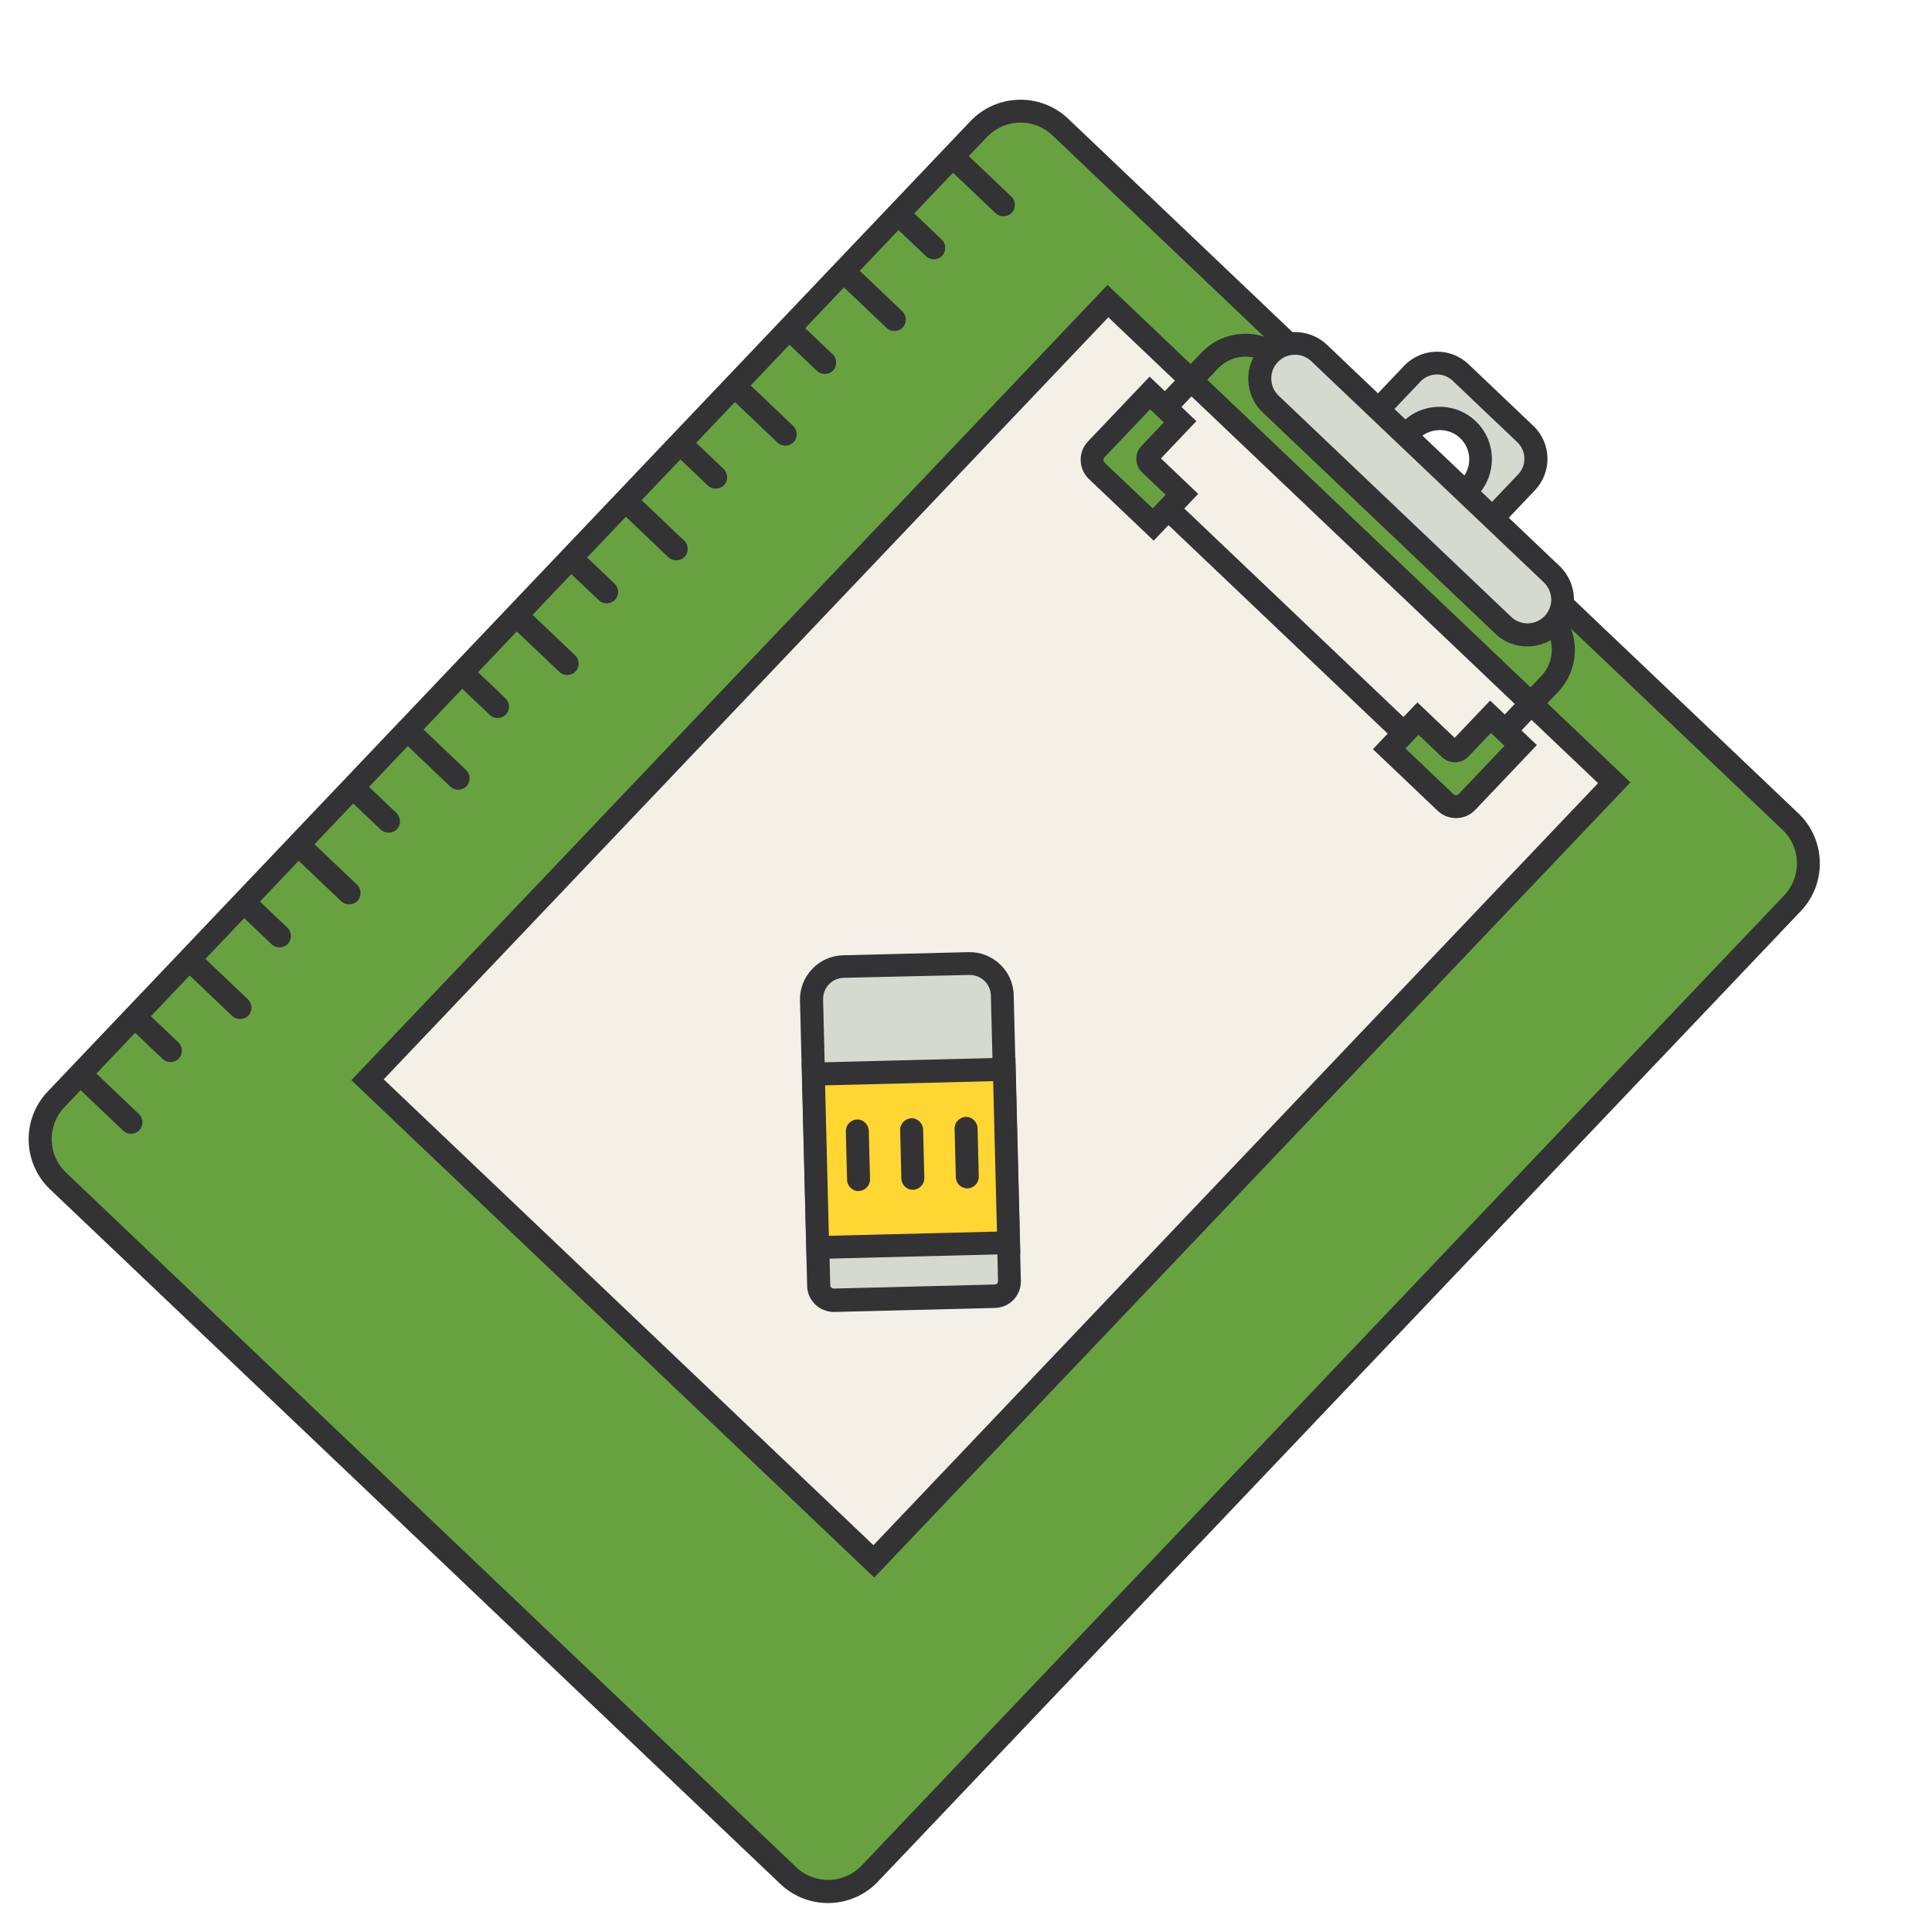
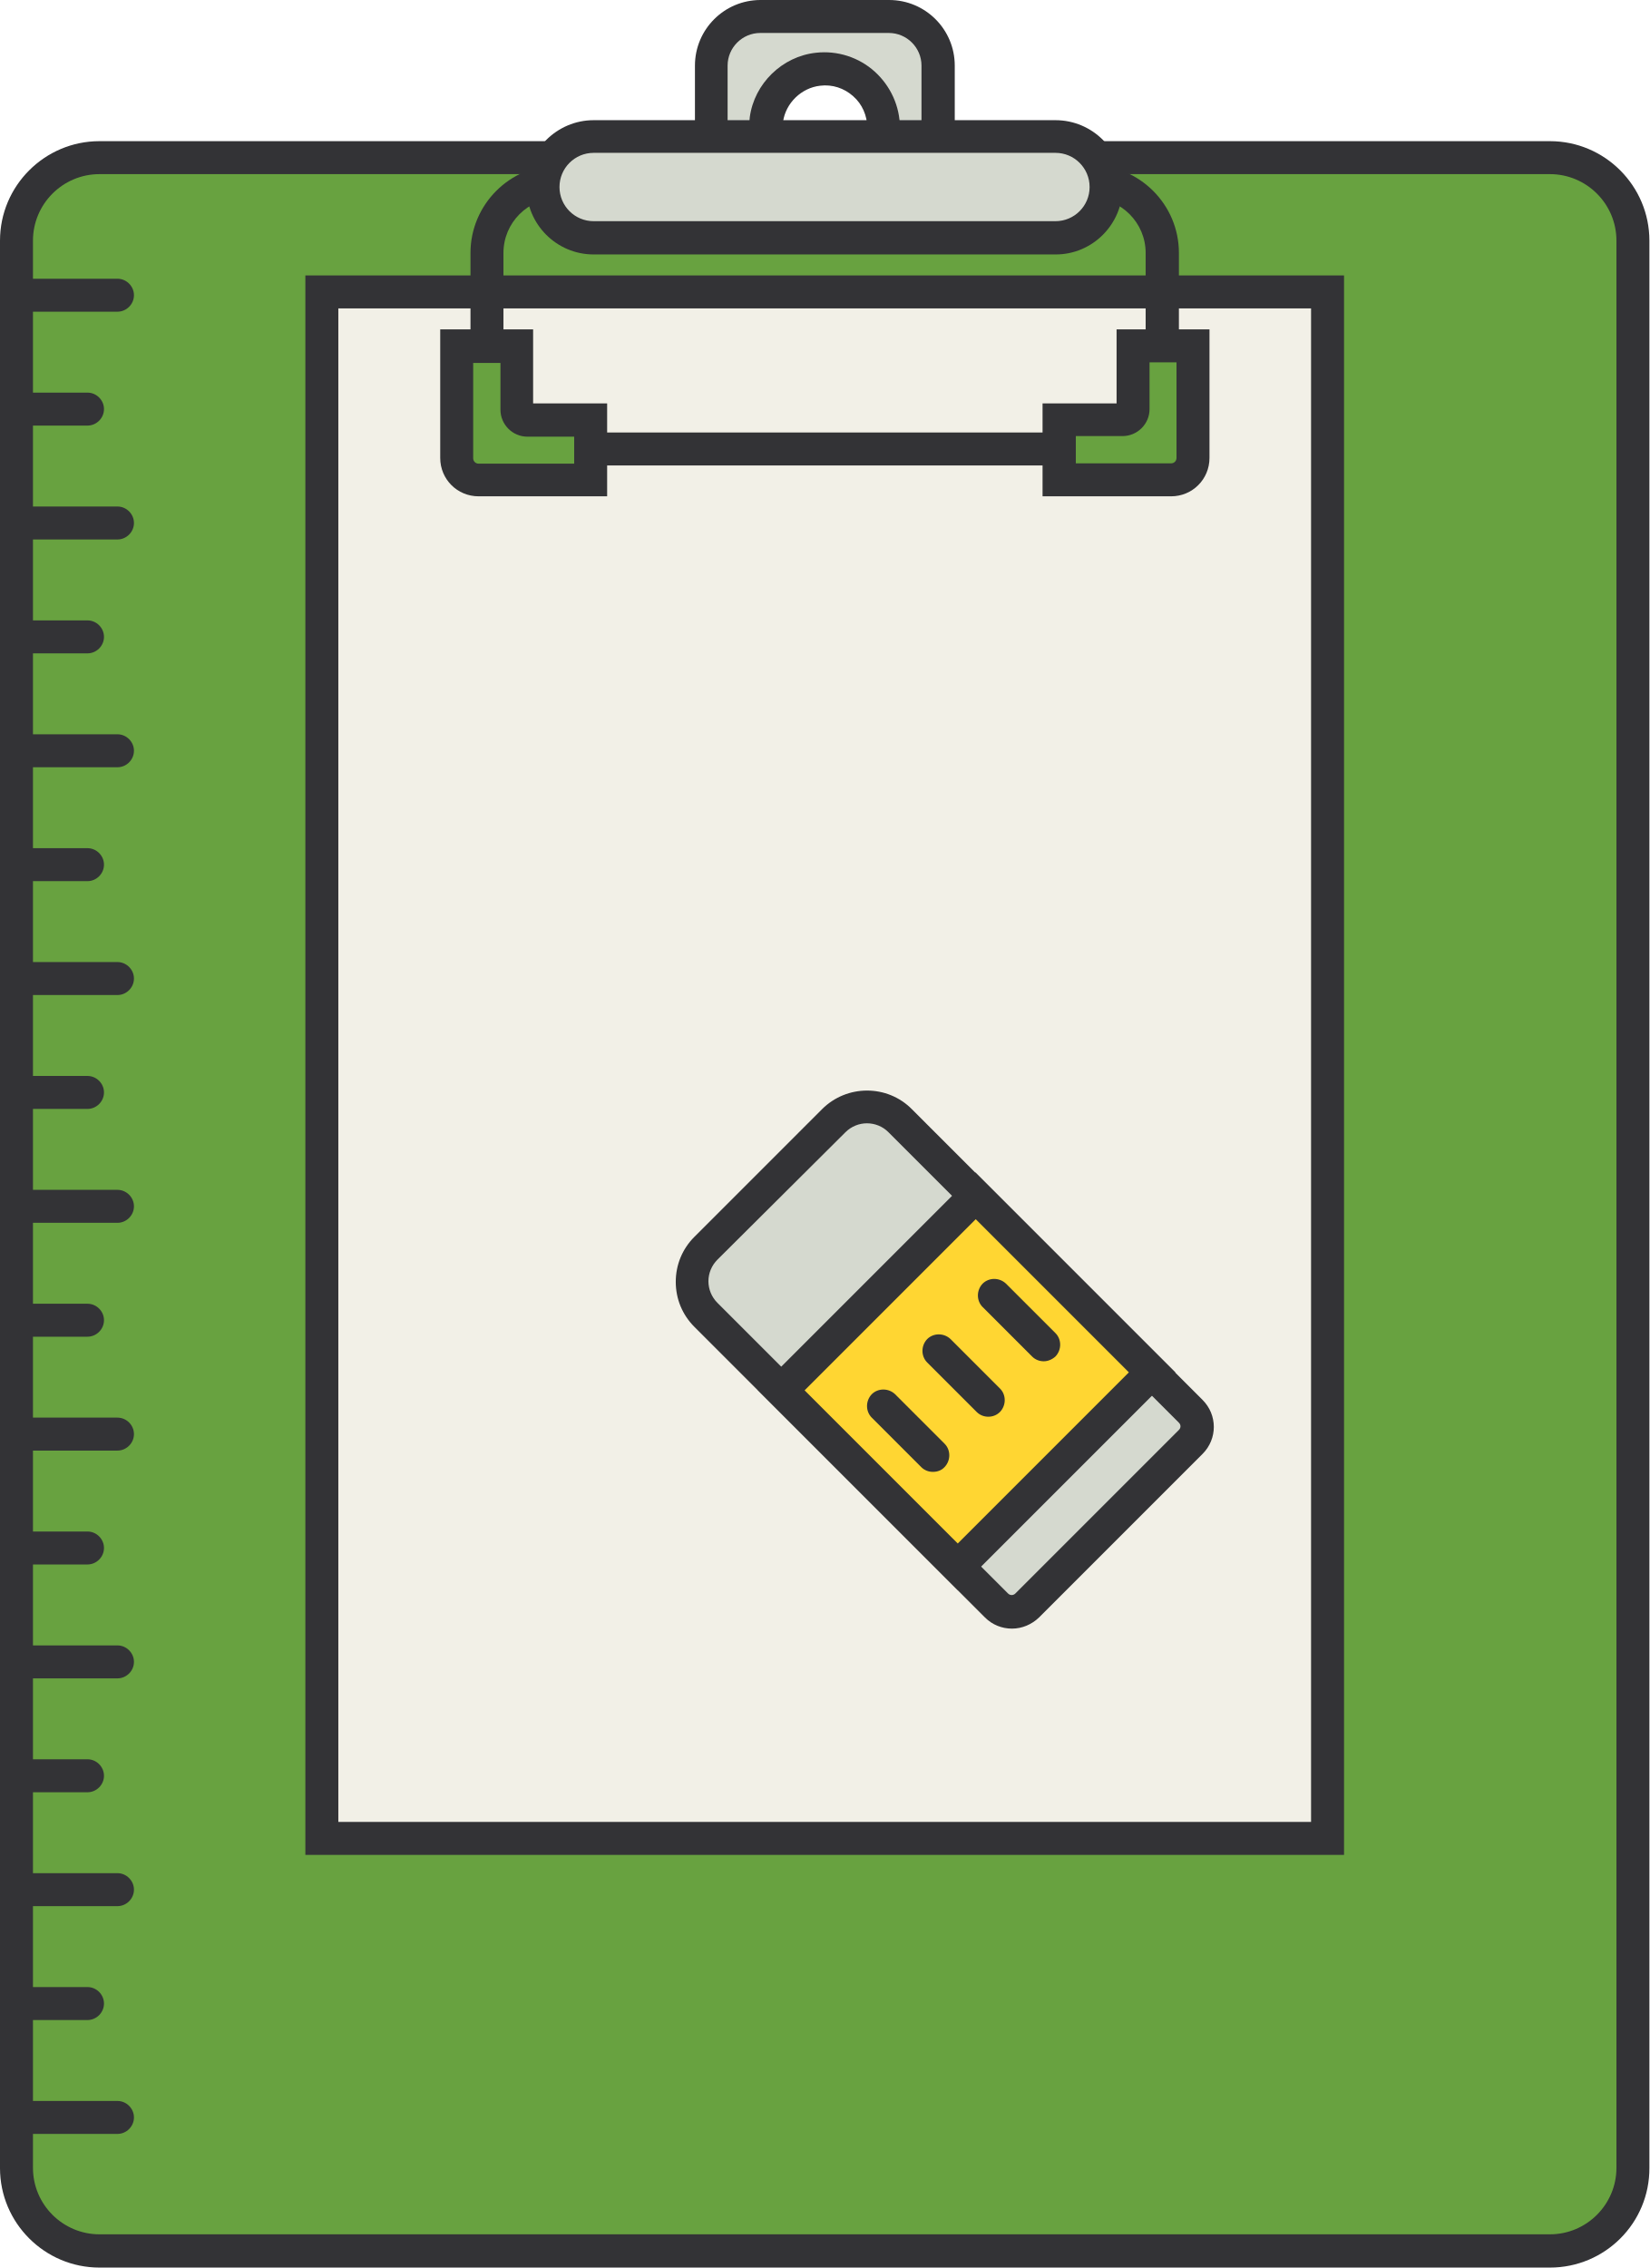
- <svg xmlns="http://www.w3.org/2000/svg" width="1798" height="1812" viewBox="0 0 1798 1812" fill="none">
-   <path d="M1324.75 350.401L1286.25 390.877L1314.42 417.663C1316.74 411.249 1320.74 405.347 1326.7 400.776C1340.25 389.937 1359.86 389.722 1373.66 400.151C1392.11 414.194 1393.88 440.675 1378.27 457.092C1374.5 461.054 1370.01 464.068 1365.37 466.119L1393.53 492.904L1432.03 452.428C1444.28 439.549 1443.63 419.257 1430.89 407.143L1370.18 349.399C1357.3 337.151 1337 337.522 1324.75 350.401Z" fill="#D5D9CF" />
-   <path d="M1393.91 508.091L1346.08 462.596L1361.25 456.275C1364.81 454.804 1367.93 452.654 1370.62 449.823C1376.01 444.162 1378.85 436.354 1378.1 428.637C1377.49 420.778 1373.58 413.554 1367.25 408.877C1357.39 401.388 1343.17 401.607 1333.55 409.17C1329.35 412.453 1326.41 416.671 1324.6 421.414L1319.04 436.888L1271.21 391.393L1317.11 343.132C1333.39 326.007 1360.45 325.329 1377.58 341.615L1438.29 399.359C1455.42 415.645 1456.1 442.706 1439.81 459.831L1393.91 508.091ZM1382.68 467.757L1393.01 477.582L1424.1 444.89C1432.18 436.398 1431.84 422.868 1423.35 414.792L1362.63 357.049C1354.14 348.973 1340.61 349.312 1332.53 357.804L1301.44 390.496L1311.77 400.322C1314.05 397.364 1316.88 394.668 1319.86 392.107C1337.05 378.275 1362.46 377.913 1380.07 391.425C1391.2 399.849 1398.29 412.796 1399.33 426.723C1400.37 440.65 1395.61 454.446 1386.05 464.495C1384.97 465.627 1383.9 466.759 1382.68 467.757Z" fill="#333336" />
-   <path d="M739.378 1759.16L54.39 1107.69C32.736 1087.1 31.878 1052.86 52.471 1031.21L918.085 121.049C938.679 99.395 972.919 98.536 994.572 119.13L1679.56 770.595C1701.21 791.189 1702.07 825.428 1681.48 847.082L816 1757.1C795.413 1779.03 761.032 1779.75 739.378 1759.16Z" fill="#68A240" />
-   <path d="M731.975 1766.94L46.987 1115.48C21.088 1090.85 20.056 1049.7 44.688 1023.8L910.301 113.646C934.933 87.746 976.076 86.714 1001.98 111.346L1686.96 762.811C1712.86 787.443 1713.9 828.586 1689.26 854.485L823.784 1764.5C799.159 1790.68 758.016 1791.71 731.975 1766.94ZM987.169 126.914C969.761 110.358 942.29 111.186 925.869 128.452L60.39 1038.47C43.834 1055.88 44.661 1083.35 61.928 1099.77L746.916 1751.23C764.324 1767.79 791.795 1766.96 808.216 1749.69L1673.7 839.679C1690.25 822.271 1689.42 794.8 1672.16 778.379L987.169 126.914Z" fill="#333336" />
-   <path d="M1039.28 282.407L1514.25 734.126L819.71 1464.4L344.747 1012.68L1039.28 282.407Z" fill="#F2F0E7" />
-   <path d="M820.091 1479.59L329.56 1013.07L1038.9 267.22L1529.43 733.745L820.091 1479.59ZM359.934 1012.3L819.329 1449.22L1499.06 734.506L1039.66 297.594L359.934 1012.3Z" fill="#333336" />
-   <path d="M1366.12 749.308L1031.55 431.113L1126.98 330.771C1148.65 307.985 1184.96 306.936 1207.88 328.741L1459.52 568.06C1482.3 589.731 1483.35 626.038 1461.55 648.966L1366.12 749.308ZM1061.92 430.351L1365.21 718.799L1445.84 634.025C1459.43 619.731 1458.87 597.088 1444.57 583.494L1193.08 344.309C1178.78 330.715 1156.14 331.283 1142.55 345.577L1061.92 430.351Z" fill="#333336" />
-   <path d="M1398.03 672.386L1369.63 702.248C1366.94 705.079 1362.66 705.048 1359.97 702.491L1330.11 674.09L1303.19 702.395L1356.12 752.736C1361.78 758.12 1370.89 757.891 1376.27 752.23L1426.62 699.299L1398.17 672.245L1398.03 672.386Z" fill="#68A240" />
-   <path d="M1348.57 760.385L1287.86 702.642L1329.58 658.769L1364.54 692.015L1397.79 657.058L1441.66 698.784L1383.92 759.499C1374.36 769.547 1358.62 769.942 1348.57 760.385ZM1318.23 701.88L1363.38 744.817C1364.79 746.163 1367 746.108 1368.35 744.693L1411.29 699.546L1398.55 687.432L1377.55 709.51C1370.82 716.586 1359.63 716.729 1352.7 710.133L1330.62 689.136L1318.37 702.014L1318.23 701.88Z" fill="#333336" />
-   <path d="M1106.91 395.514L1078.51 425.376C1075.82 428.206 1076.07 432.483 1078.76 435.04L1108.62 463.441L1081.7 491.746L1028.77 441.406C1023.11 436.022 1022.88 426.91 1028.26 421.249L1078.6 368.318L1107.05 395.372L1106.91 395.514Z" fill="#68A240" />
-   <path d="M1082.22 507.068L1021.51 449.324C1011.46 439.768 1011.06 424.029 1020.62 413.98L1078.36 353.265L1122.24 394.991L1088.99 429.948L1123.95 463.195L1082.22 507.068ZM1078.99 383.781L1036.05 428.928C1034.71 430.343 1034.76 432.552 1036.18 433.898L1081.32 476.835L1093.44 464.098L1071.36 443.1C1064.28 436.37 1064.14 425.184 1070.74 418.249L1091.73 396.171L1078.85 383.922L1078.99 383.781Z" fill="#333336" />
-   <path d="M1410.11 586.568L1191.88 379.015C1178.57 366.362 1178.19 345.511 1190.71 332.349C1203.36 319.046 1224.21 318.661 1237.37 331.179L1455.46 538.598C1468.77 551.25 1469.15 572.101 1456.63 585.263C1444.26 598.56 1423.27 599.086 1410.11 586.568Z" fill="#D5D9CF" />
-   <path d="M1402.71 594.352L1184.47 386.799C1166.92 370.108 1166.37 342.354 1182.92 324.946C1199.48 307.539 1227.37 306.839 1244.77 323.395L1462.87 530.814C1480.42 547.504 1480.97 575.258 1464.42 592.666C1447.86 610.074 1420.12 610.908 1402.71 594.352ZM1230.1 338.821C1221.19 330.342 1207.1 330.695 1198.62 339.611C1190.14 348.527 1190.5 362.61 1199.41 371.089L1417.51 578.508C1426.42 586.988 1440.51 586.635 1448.98 577.719C1457.46 568.803 1457.11 554.72 1448.2 546.24L1230.1 338.821ZM933.879 199.951L888.874 157.148C884.628 153.11 884.455 146.207 888.493 141.961C892.531 137.715 899.434 137.542 903.68 141.58L948.685 184.383C952.931 188.421 953.104 195.324 949.066 199.57C945.028 203.816 938.125 203.989 933.879 199.951ZM868.578 240.271L837.726 210.928C833.48 206.89 833.307 199.987 837.345 195.741C841.383 191.495 848.286 191.322 852.532 195.36L883.384 224.703C887.63 228.741 887.803 235.644 883.765 239.89C879.727 244.136 872.824 244.309 868.578 240.271ZM831.583 307.511L786.578 264.708C782.332 260.67 782.159 253.767 786.197 249.521C790.235 245.275 797.138 245.102 801.384 249.14L846.389 291.943C850.635 295.981 850.808 302.884 846.77 307.13C842.732 311.376 835.829 311.549 831.583 307.511ZM766.282 347.831L735.43 318.488C731.184 314.45 731.011 307.547 735.049 303.301C739.087 299.055 745.99 298.882 750.236 302.92L781.088 332.263C785.334 336.301 785.507 343.204 781.469 347.45C777.431 351.696 770.528 351.869 766.282 347.831ZM729.287 415.071L684.281 372.268C680.036 368.23 679.862 361.327 683.9 357.081C687.939 352.836 694.842 352.662 699.087 356.7L744.093 399.503C748.339 403.541 748.512 410.444 744.474 414.69C740.436 418.936 733.533 419.109 729.287 415.071ZM663.986 455.391L633.133 426.048C628.888 422.01 628.714 415.107 632.752 410.861C636.79 406.616 643.694 406.442 647.939 410.48L678.792 439.823C683.038 443.861 683.211 450.765 679.173 455.01C675.135 459.256 668.232 459.429 663.986 455.391ZM626.991 522.631L581.985 479.829C577.74 475.791 577.566 468.887 581.604 464.642C585.642 460.396 592.546 460.223 596.791 464.261L641.797 507.063C646.043 511.101 646.216 518.005 642.178 522.25C638.14 526.496 631.237 526.669 626.991 522.631ZM561.69 562.951L530.837 533.609C526.591 529.571 526.418 522.667 530.456 518.422C534.494 514.176 541.397 514.003 545.643 518.041L576.496 547.384C580.742 551.422 580.915 558.325 576.877 562.571C572.839 566.816 565.936 566.989 561.69 562.951ZM524.695 630.192L479.689 587.389C475.443 583.351 475.27 576.448 479.308 572.202C483.346 567.956 490.249 567.783 494.495 571.821L539.501 614.624C543.746 618.662 543.92 625.565 539.882 629.811C535.844 634.056 528.94 634.23 524.695 630.192ZM459.394 670.512L428.541 641.169C424.295 637.131 424.122 630.228 428.16 625.982C432.198 621.736 439.101 621.563 443.347 625.601L474.2 654.944C478.446 658.982 478.619 665.885 474.581 670.131C470.543 674.376 463.64 674.55 459.394 670.512ZM422.398 737.752L377.393 694.949C373.147 690.911 372.974 684.008 377.012 679.762C381.05 675.516 387.953 675.343 392.199 679.381L437.204 722.184C441.45 726.222 441.623 733.125 437.585 737.371C433.547 741.617 426.644 741.79 422.398 737.752ZM357.098 778.072L326.245 748.729C321.999 744.691 321.826 737.788 325.864 733.542C329.902 729.296 336.805 729.123 341.051 733.161L371.904 762.504C376.15 766.542 376.323 773.445 372.285 777.691C368.247 781.937 361.344 782.11 357.098 778.072Z" fill="#333336" />
-   <path d="M320.103 845.312L275.097 802.509C270.851 798.471 270.678 791.568 274.716 787.322C278.754 783.076 285.657 782.903 289.903 786.941L334.909 829.744C339.155 833.782 339.328 840.685 335.29 844.931C331.252 849.177 324.348 849.35 320.103 845.312Z" fill="#333336" />
-   <path d="M254.802 885.632L223.949 856.289C219.703 852.251 219.53 845.348 223.568 841.102C227.606 836.856 234.509 836.683 238.755 840.721L269.608 870.064C273.853 874.102 274.027 881.005 269.989 885.251C265.951 889.497 259.047 889.67 254.802 885.632Z" fill="#333336" />
-   <path d="M217.806 952.872L172.801 910.069C168.555 906.031 168.382 899.128 172.42 894.882C176.458 890.637 183.361 890.463 187.607 894.501L232.612 937.304C236.858 941.342 237.031 948.245 232.993 952.491C228.955 956.737 222.052 956.91 217.806 952.872Z" fill="#333336" />
-   <path d="M152.506 993.192L121.653 963.849C117.407 959.811 117.234 952.908 121.272 948.662C125.31 944.417 132.213 944.243 136.459 948.281L167.312 977.624C171.558 981.662 171.731 988.565 167.693 992.811C163.655 997.057 156.751 997.23 152.506 993.192Z" fill="#333336" />
-   <path d="M115.51 1060.43L70.505 1017.63C66.259 1013.59 66.086 1006.69 70.124 1002.44C74.162 998.197 81.065 998.023 85.311 1002.06L130.316 1044.86C134.562 1048.9 134.735 1055.81 130.697 1060.05C126.659 1064.3 119.756 1064.47 115.51 1060.43Z" fill="#333336" />
-   <path d="M933.25 1215.79L782.485 1219.57C774.753 1219.76 768.243 1213.57 768.049 1205.84L761.331 937.995C760.908 921.151 774.368 906.999 791.347 906.435L908.976 903.484C925.82 903.061 939.973 916.521 940.537 933.5L947.255 1201.34C947.315 1209.22 941.123 1215.73 933.25 1215.79Z" fill="#D5D9CF" />
-   <path d="M764.903 1223.6C760.091 1219.02 757.312 1212.88 757.146 1206.25L750.427 938.407C750.15 927.361 754.17 916.899 761.843 908.832C769.515 900.765 779.762 896.226 790.807 895.949L908.437 892.998C931.356 892.423 950.462 910.594 950.895 933.378L957.614 1201.22C957.96 1215.03 947.192 1226.35 933.386 1226.7L782.621 1230.48C776.128 1230.5 769.715 1228.18 764.903 1223.6ZM923.34 919.84C919.66 916.34 914.635 914.256 909.112 914.394L791.475 917.069C786.229 917.2 781.172 919.399 777.538 923.221C773.904 927.042 771.961 932.202 772.093 937.449L778.811 1205.29C778.839 1206.4 779.412 1207.21 779.837 1207.61C780.261 1208.02 781.103 1208.55 782.208 1208.52L932.973 1204.74C934.906 1204.69 936.252 1203.28 936.204 1201.34L929.485 933.501C929.353 928.254 927.02 923.339 923.34 919.84Z" fill="#333336" />
-   <path d="M762.905 1007.51L941.948 1003.02L946.028 1165.66L766.984 1170.15L762.905 1007.51Z" fill="#FFD632" />
-   <path d="M756.65 1180.98L752.03 996.804L952.498 991.775L957.118 1175.95L756.65 1180.98ZM773.974 1017.94L777.513 1159.04L935.181 1155.09L931.642 1013.99L773.974 1017.94Z" fill="#333336" />
-   <path d="M804.338 1060.84L805.339 1106.26Z" fill="#68A240" />
-   <path d="M797.936 1114.05C795.954 1112.16 794.646 1109.57 794.57 1106.53L793.427 1060.97C793.281 1055.17 797.992 1050.22 803.926 1049.93C809.724 1049.79 814.678 1054.5 814.965 1060.43L816.108 1105.99C816.253 1111.79 811.542 1116.75 805.609 1117.03C802.713 1117.24 800.059 1116.07 797.936 1114.05Z" fill="#333336" />
-   <path d="M855.145 1059.56L856.288 1105.12Z" fill="#68A240" />
-   <path d="M848.885 1112.91C846.903 1111.02 845.595 1108.43 845.519 1105.39L844.376 1059.83C844.231 1054.03 848.942 1049.08 854.875 1048.79C860.674 1048.65 865.627 1053.36 865.914 1059.29L867.057 1104.85C867.202 1110.65 862.491 1115.61 856.558 1115.89C853.521 1115.97 850.866 1114.79 848.885 1112.91Z" fill="#333336" />
-   <path d="M906.228 1058.28L907.371 1103.84Z" fill="#68A240" />
-   <path d="M899.968 1111.63C897.986 1109.74 896.678 1107.15 896.602 1104.11L895.459 1058.55C895.314 1052.75 900.025 1047.8 905.958 1047.51C911.757 1047.37 916.71 1052.08 916.997 1058.01L918.14 1103.57C918.285 1109.37 913.574 1114.32 907.641 1114.61C904.738 1114.55 901.949 1113.51 899.968 1111.63Z" fill="#333336" />
+ <svg xmlns="http://www.w3.org/2000/svg" width="1075" height="1478" viewBox="0 0 1075 1478" fill="none">
+   <path d="M463.477 42.773V98.633H502.344C499.609 92.383 498.437 85.352 499.609 77.93C501.953 60.742 516.016 47.07 533.203 45.117C556.25 42.578 575.781 60.547 575.781 83.203C575.781 88.672 574.609 93.945 572.656 98.633L611.523 98.633V42.773C611.523 25 597.07 10.742 579.492 10.742L495.703 10.742C477.93 10.742 463.477 25 463.477 42.773Z" fill="#D5D9CF" />
+   <path d="M622.266 109.375L556.25 109.375L562.891 94.336C564.453 90.82 565.234 87.109 565.234 83.203C565.234 75.391 561.914 67.773 556.055 62.695C550.195 57.422 542.383 54.883 534.57 55.859C522.266 57.227 512.109 67.188 510.352 79.297C509.57 84.57 510.352 89.648 512.305 94.336L518.945 109.375H452.93V42.773C452.93 19.141 472.07 0 495.703 0L579.492 0C603.125 0 622.266 19.141 622.266 42.773V109.375ZM586.328 87.891H600.586V42.773C600.586 31.055 591.016 21.484 579.297 21.484L495.508 21.484C483.789 21.484 474.219 31.055 474.219 42.773V87.891H488.477C488.086 84.18 488.281 80.273 488.672 76.367C491.602 54.492 509.766 36.719 531.836 34.375C545.703 32.812 559.766 37.305 570.117 46.68C580.469 56.055 586.523 69.336 586.523 83.203C586.523 84.766 586.523 86.328 586.328 87.891Z" fill="#333336" />
+   <path d="M1010.16 1466.99H64.844C34.961 1466.99 10.742 1442.77 10.742 1412.89L10.742 156.836C10.742 126.953 34.961 102.734 64.844 102.734L1010.16 102.734C1040.04 102.734 1064.26 126.953 1064.26 156.836V1412.7C1064.45 1442.77 1040.04 1466.99 1010.16 1466.99Z" fill="#68A240" />
+   <path d="M1010.16 1477.73H64.844C29.102 1477.73 0 1448.63 0 1412.89L0 156.836C0 121.094 29.102 91.992 64.844 91.992L1010.16 91.992C1045.9 91.992 1075 121.094 1075 156.836V1412.7C1075.2 1448.63 1046.09 1477.73 1010.16 1477.73ZM64.844 113.477C40.82 113.477 21.484 133.008 21.484 156.836L21.484 1412.7C21.484 1436.72 41.016 1456.05 64.844 1456.05H1010.16C1034.18 1456.05 1053.52 1436.52 1053.52 1412.7V156.836C1053.52 132.812 1033.98 113.477 1010.16 113.477L64.844 113.477Z" fill="#333336" />
+   <path d="M209.766 190.234L865.234 190.234V1198.05H209.766L209.766 190.234Z" fill="#F2F0E7" />
+   <path d="M875.977 1208.79H199.023L199.023 179.492L875.977 179.492L875.977 1208.79ZM220.508 1187.3H854.492V200.977L220.508 200.977L220.508 1187.3Z" fill="#333336" />
+   <path d="M768.359 303.32H306.641V164.844C306.641 133.398 332.227 107.617 363.867 107.617L711.133 107.617C742.578 107.617 768.359 133.203 768.359 164.844V303.32ZM328.125 281.836H746.68V164.844C746.68 145.117 730.664 129.102 710.937 129.102L363.867 129.102C344.141 129.102 328.125 145.117 328.125 164.844V281.836Z" fill="#333336" />
+   <path d="M738.477 225.586V266.797C738.477 270.703 735.352 273.633 731.641 273.633H690.43V312.695H763.477C771.289 312.695 777.734 306.25 777.734 298.437V225.391H738.477V225.586Z" fill="#68A240" />
+   <path d="M763.281 323.437H679.492V262.891H727.734V214.648H788.281V298.437C788.281 312.305 777.148 323.437 763.281 323.437ZM700.977 301.953H763.281C765.234 301.953 766.797 300.391 766.797 298.437V236.133H749.219V266.602C749.219 276.367 741.211 284.18 731.641 284.18H701.172V301.953H700.977Z" fill="#333336" />
+   <path d="M336.719 225.586V266.797C336.719 270.703 339.844 273.633 343.555 273.633H384.766V312.695H311.719C303.906 312.695 297.461 306.25 297.461 298.437V225.391H336.719V225.586Z" fill="#68A240" />
+   <path d="M395.703 323.437H311.914C298.047 323.437 286.914 312.305 286.914 298.437V214.648H347.461V262.891H395.703V323.437ZM308.398 236.328V298.633C308.398 300.586 309.961 302.148 311.914 302.148H374.219V284.57H343.75C333.984 284.57 326.172 276.562 326.172 266.992V236.523H308.398V236.328Z" fill="#333336" />
+   <path d="M688.086 155.078H386.914C368.555 155.078 353.906 140.234 353.906 122.07C353.906 103.711 368.75 89.062 386.914 89.062L687.89 89.062C706.25 89.062 720.898 103.906 720.898 122.07C721.093 140.234 706.25 155.078 688.086 155.078Z" fill="#D5D9CF" />
+   <path d="M688.086 165.82L386.914 165.82C362.695 165.82 343.164 146.094 343.164 122.07C343.164 98.047 362.891 78.32 386.914 78.32L687.891 78.32C712.109 78.32 731.641 98.047 731.641 122.07C731.641 146.094 712.109 165.82 688.086 165.82ZM386.914 99.609C374.609 99.609 364.648 109.57 364.648 121.875C364.648 134.18 374.609 144.141 386.914 144.141L687.891 144.141C700.195 144.141 710.156 134.18 710.156 121.875C710.156 109.57 700.195 99.609 687.891 99.609L386.914 99.609ZM76.562 203.125H14.453C8.594 203.125 3.711 198.242 3.711 192.383C3.711 186.523 8.594 181.641 14.453 181.641H76.562C82.422 181.641 87.305 186.523 87.305 192.383C87.305 198.242 82.422 203.125 76.562 203.125ZM57.031 277.344H14.453C8.594 277.344 3.711 272.461 3.711 266.602C3.711 260.742 8.594 255.859 14.453 255.859H57.031C62.891 255.859 67.773 260.742 67.773 266.602C67.773 272.461 62.891 277.344 57.031 277.344ZM76.562 351.563H14.453C8.594 351.563 3.711 346.68 3.711 340.82C3.711 334.961 8.594 330.078 14.453 330.078H76.562C82.422 330.078 87.305 334.961 87.305 340.82C87.305 346.68 82.422 351.563 76.562 351.563ZM57.031 425.781H14.453C8.594 425.781 3.711 420.898 3.711 415.039C3.711 409.18 8.594 404.297 14.453 404.297H57.031C62.891 404.297 67.773 409.18 67.773 415.039C67.773 420.898 62.891 425.781 57.031 425.781ZM76.562 500H14.453C8.594 500 3.711 495.117 3.711 489.258C3.711 483.398 8.594 478.516 14.453 478.516H76.562C82.422 478.516 87.305 483.398 87.305 489.258C87.305 495.117 82.422 500 76.562 500ZM57.031 574.219H14.453C8.594 574.219 3.711 569.336 3.711 563.477C3.711 557.617 8.594 552.734 14.453 552.734H57.031C62.891 552.734 67.773 557.617 67.773 563.477C67.773 569.336 62.891 574.219 57.031 574.219ZM76.562 648.438H14.453C8.594 648.438 3.711 643.555 3.711 637.695C3.711 631.836 8.594 626.953 14.453 626.953H76.562C82.422 626.953 87.305 631.836 87.305 637.695C87.305 643.555 82.422 648.438 76.562 648.438ZM57.031 722.656H14.453C8.594 722.656 3.711 717.773 3.711 711.914C3.711 706.055 8.594 701.172 14.453 701.172H57.031C62.891 701.172 67.773 706.055 67.773 711.914C67.773 717.773 62.891 722.656 57.031 722.656ZM76.562 796.875H14.453C8.594 796.875 3.711 791.992 3.711 786.133C3.711 780.273 8.594 775.391 14.453 775.391H76.562C82.422 775.391 87.305 780.273 87.305 786.133C87.305 791.992 82.422 796.875 76.562 796.875ZM57.031 871.094H14.453C8.594 871.094 3.711 866.211 3.711 860.352C3.711 854.492 8.594 849.609 14.453 849.609H57.031C62.891 849.609 67.773 854.492 67.773 860.352C67.773 866.211 62.891 871.094 57.031 871.094ZM76.562 945.313H14.453C8.594 945.313 3.711 940.43 3.711 934.57C3.711 928.711 8.594 923.828 14.453 923.828H76.562C82.422 923.828 87.305 928.711 87.305 934.57C87.305 940.43 82.422 945.313 76.562 945.313ZM57.031 1019.53H14.453C8.594 1019.53 3.711 1014.65 3.711 1008.79C3.711 1002.93 8.594 998.047 14.453 998.047H57.031C62.891 998.047 67.773 1002.93 67.773 1008.79C67.773 1014.65 62.891 1019.53 57.031 1019.53Z" fill="#333336" />
+   <path d="M76.562 1093.75H14.453C8.594 1093.75 3.711 1088.87 3.711 1083.01C3.711 1077.15 8.594 1072.27 14.453 1072.27H76.562C82.422 1072.27 87.305 1077.15 87.305 1083.01C87.305 1088.87 82.422 1093.75 76.562 1093.75Z" fill="#333336" />
+   <path d="M57.031 1167.97H14.453C8.594 1167.97 3.711 1163.09 3.711 1157.23C3.711 1151.37 8.594 1146.48 14.453 1146.48H57.031C62.891 1146.48 67.773 1151.37 67.773 1157.23C67.773 1163.09 62.891 1167.97 57.031 1167.97Z" fill="#333336" />
+   <path d="M76.562 1242.19H14.453C8.594 1242.19 3.711 1237.3 3.711 1231.45C3.711 1225.59 8.594 1220.7 14.453 1220.7H76.562C82.422 1220.7 87.305 1225.59 87.305 1231.45C87.305 1237.3 82.422 1242.19 76.562 1242.19Z" fill="#333336" />
+   <path d="M57.031 1316.41H14.453C8.594 1316.41 3.711 1311.52 3.711 1305.66C3.711 1299.8 8.594 1294.92 14.453 1294.92H57.031C62.891 1294.92 67.773 1299.8 67.773 1305.66C67.773 1311.52 62.891 1316.41 57.031 1316.41Z" fill="#333336" />
+   <path d="M76.562 1390.62H14.453C8.594 1390.62 3.711 1385.74 3.711 1379.88C3.711 1374.02 8.594 1369.14 14.453 1369.14H76.562C82.422 1369.14 87.305 1374.02 87.305 1379.88C87.305 1385.74 82.422 1390.62 76.562 1390.62Z" fill="#333336" />
+   <path d="M776.172 939.648L669.531 1046.29C664.062 1051.76 655.078 1051.76 649.609 1046.29L460.156 856.836C448.242 844.922 448.242 825.391 460.156 813.281L543.359 730.078C555.273 718.164 574.805 718.164 586.914 730.078L776.367 919.531C781.836 925.195 781.836 934.18 776.172 939.648Z" fill="#D5D9CF" />
+   <path d="M659.57 1061.33C652.93 1061.33 646.68 1058.79 641.992 1054.1L452.539 864.649C444.727 856.836 440.43 846.484 440.43 835.352C440.43 824.219 444.727 813.867 452.539 806.055L535.742 722.852C551.953 706.641 578.32 706.641 594.336 722.852L783.789 912.305C793.555 922.07 793.555 937.695 783.789 947.461L677.148 1054.1C672.461 1058.59 666.211 1061.33 659.57 1061.33ZM565.039 732.031C559.961 732.031 554.883 733.984 550.977 737.891L467.578 820.898C463.867 824.609 461.719 829.688 461.719 834.961C461.719 840.234 463.867 845.313 467.578 849.024L657.031 1038.48C657.813 1039.26 658.789 1039.45 659.375 1039.45C659.961 1039.45 660.937 1039.26 661.719 1038.48L768.359 931.836C769.727 930.469 769.727 928.516 768.359 927.149L578.906 737.695C575.195 733.984 570.117 732.031 565.039 732.031Z" fill="#333336" />
+   <path d="M509.202 906.121L635.847 779.48L750.886 894.519L624.245 1021.16L509.202 906.121Z" fill="#FFD632" />
+   <path d="M624.219 1036.13L493.945 905.859L635.742 764.062L766.016 894.336L624.219 1036.13ZM524.414 906.055L624.219 1005.86L735.742 894.336L635.938 794.531L524.414 906.055Z" fill="#333336" />
+   <path d="M575.977 916.211L608.008 948.438Z" fill="#68A240" />
+   <path d="M608.008 959.18C605.273 959.18 602.539 958.203 600.391 956.055L568.164 923.828C564.062 919.727 564.062 912.891 568.164 908.594C572.266 904.492 579.102 904.492 583.398 908.594L615.625 940.82C619.727 944.922 619.727 951.758 615.625 956.055C613.672 958.203 610.937 959.18 608.008 959.18Z" fill="#333336" />
+   <path d="M611.914 880.273L644.141 912.5Z" fill="#68A240" />
+   <path d="M644.141 923.242C641.406 923.242 638.672 922.266 636.523 920.117L604.297 887.891C600.195 883.789 600.195 876.953 604.297 872.656C608.398 868.555 615.234 868.555 619.531 872.656L651.758 904.883C655.859 908.984 655.859 915.82 651.758 920.117C649.609 922.266 646.875 923.242 644.141 923.242Z" fill="#333336" />
+   <path d="M648.047 844.141L680.273 876.367Z" fill="#68A240" />
+   <path d="M680.273 887.109C677.539 887.109 674.805 886.133 672.656 883.984L640.43 851.758C636.328 847.656 636.328 840.82 640.43 836.523C644.531 832.422 651.367 832.422 655.664 836.523L687.891 868.75C691.992 872.852 691.992 879.687 687.891 883.984C685.742 885.937 683.008 887.109 680.273 887.109Z" fill="#333336" />
</svg>
